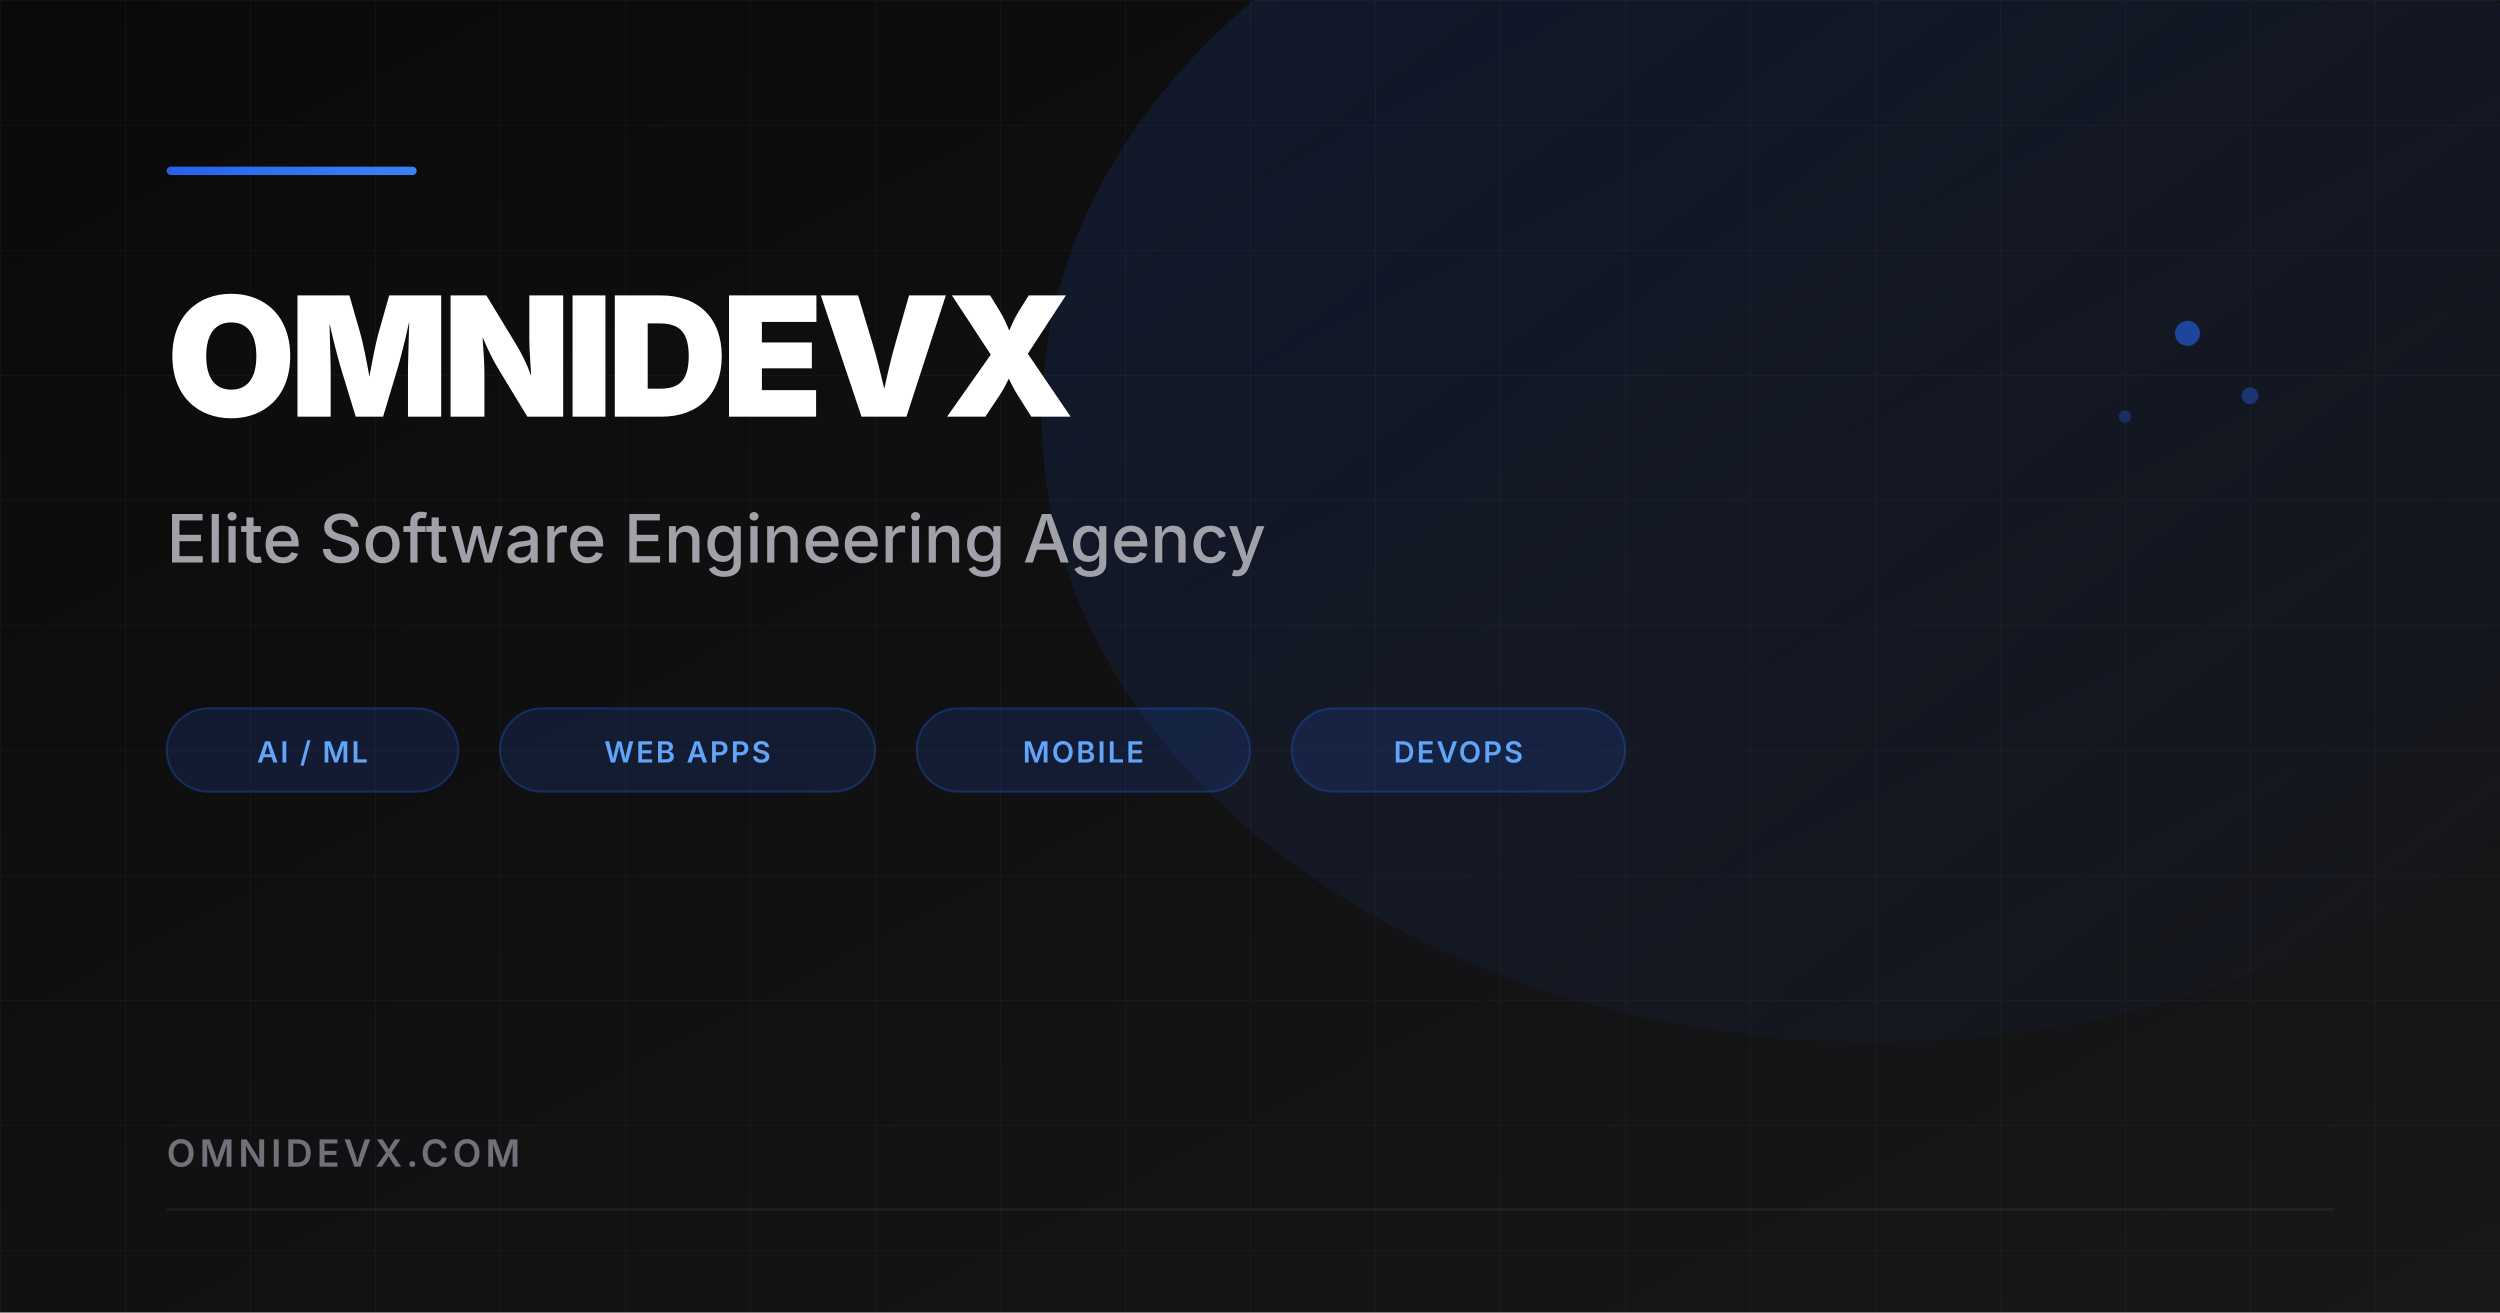
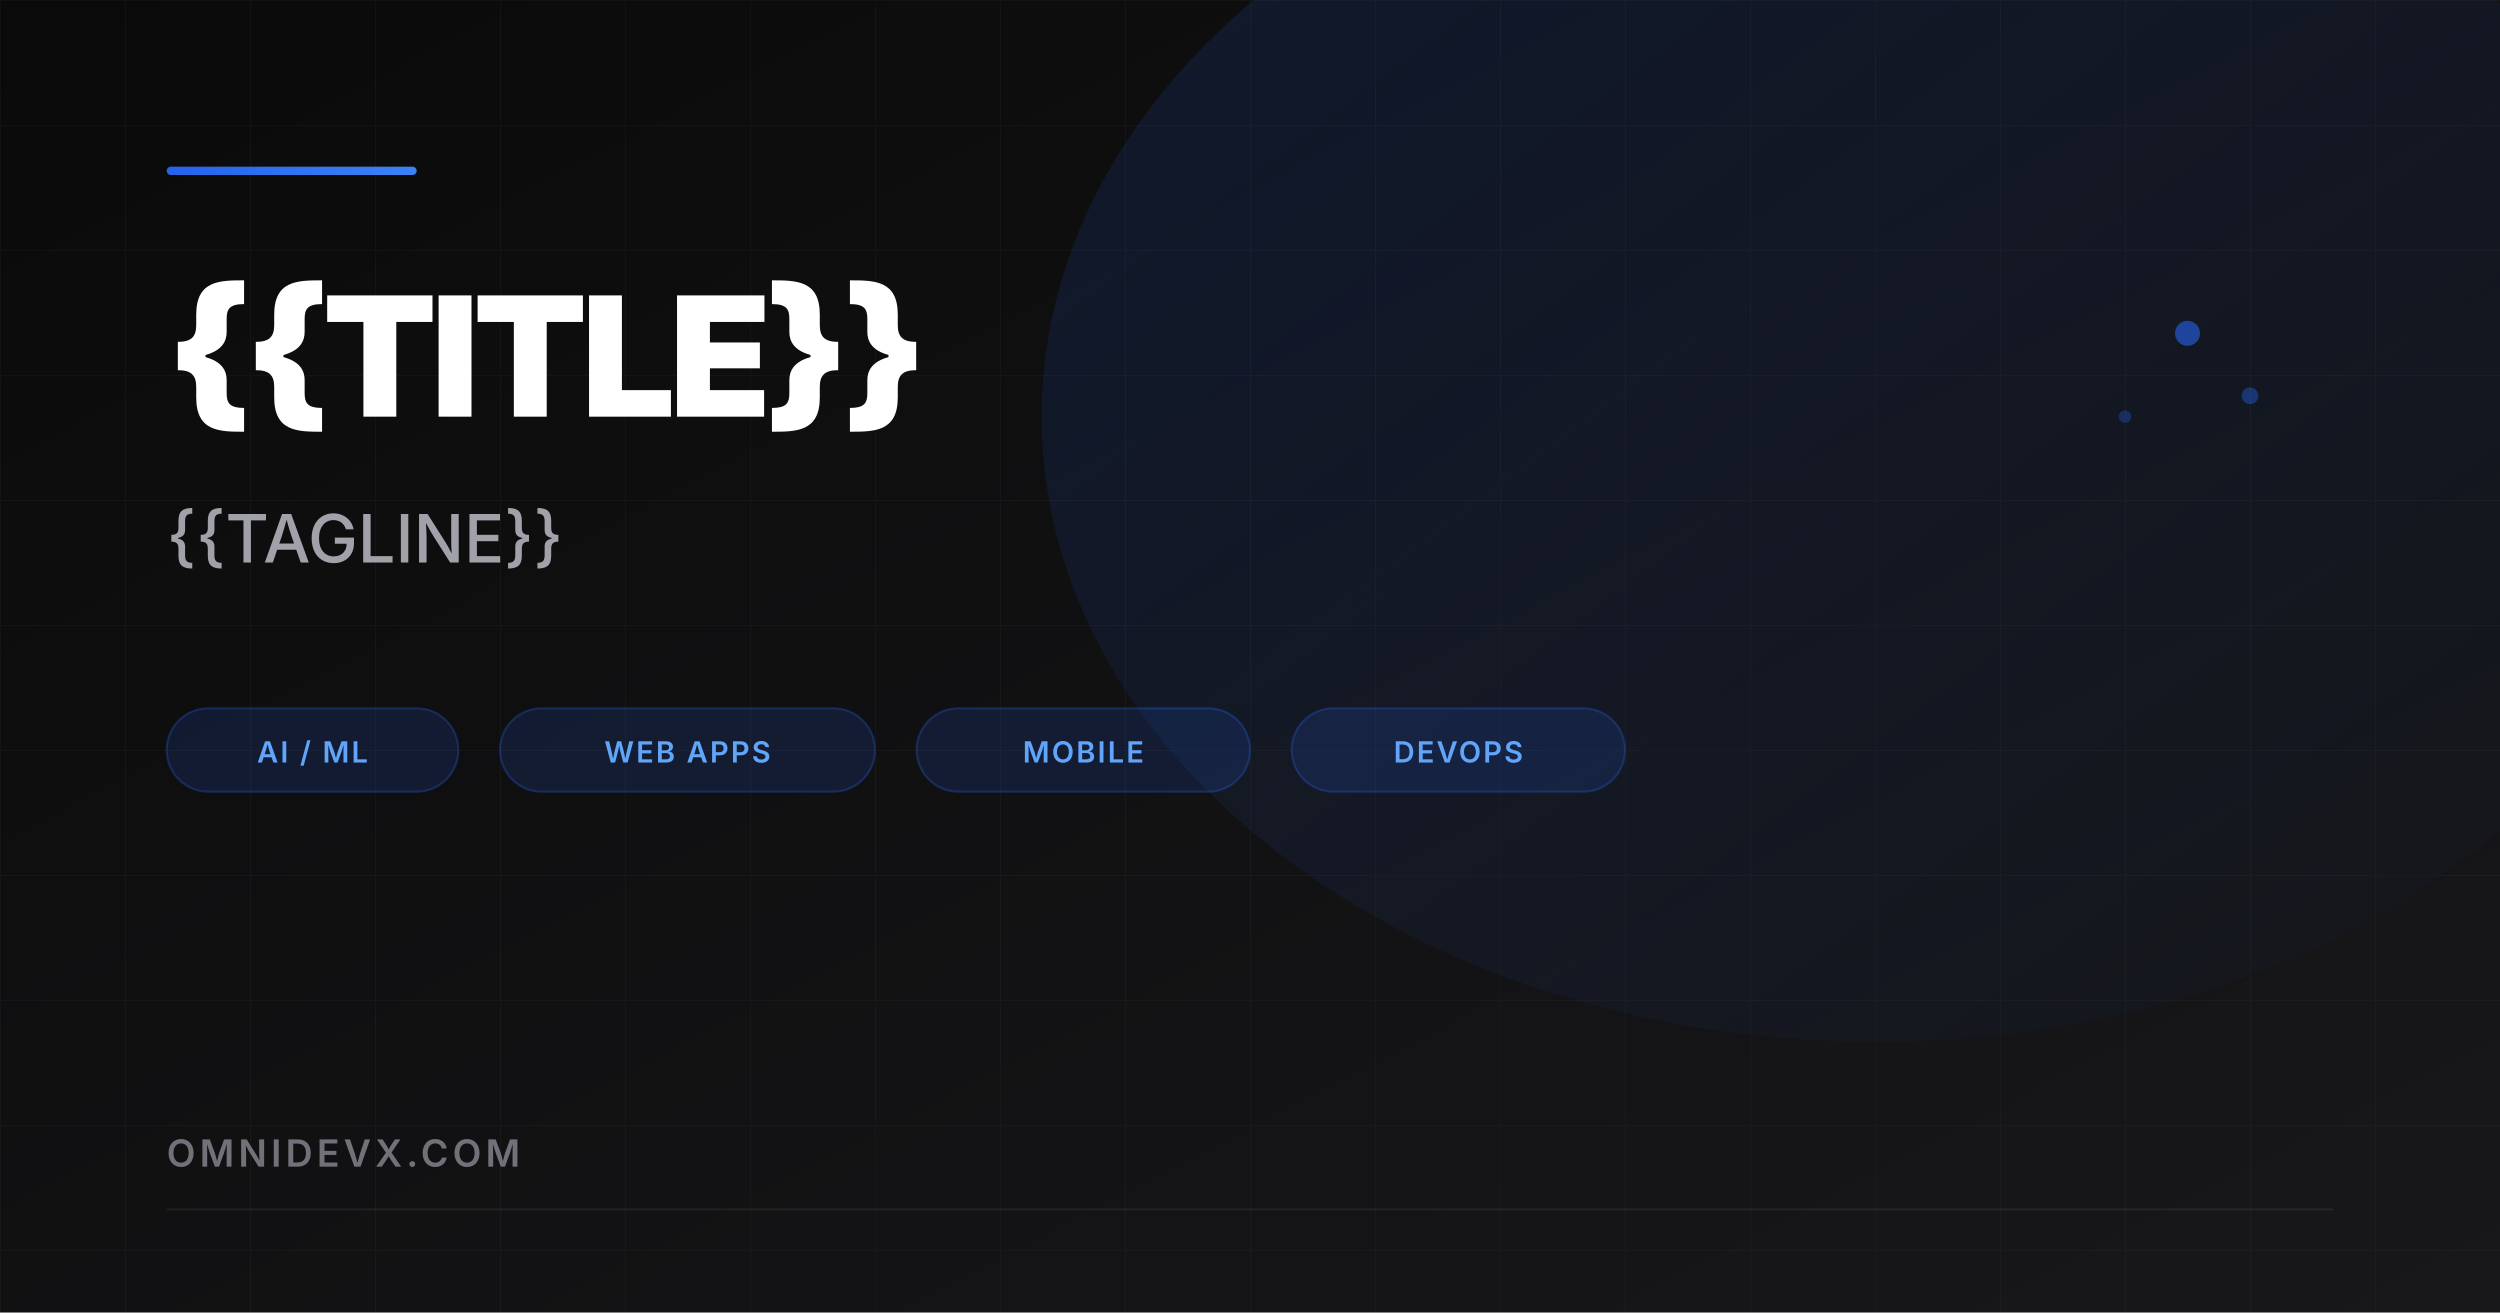
<svg xmlns="http://www.w3.org/2000/svg" width="1200" height="630">
  <defs>
    <linearGradient id="bg" x1="0%" y1="0%" x2="100%" y2="100%">
      <stop offset="0%" style="stop-color:#0a0a0a" />
      <stop offset="100%" style="stop-color:#18181b" />
    </linearGradient>
    <linearGradient id="accent" x1="0%" y1="0%" x2="100%" y2="0%">
      <stop offset="0%" style="stop-color:#2563eb" />
      <stop offset="100%" style="stop-color:#3b82f6" />
    </linearGradient>
    <linearGradient id="glow" x1="0%" y1="0%" x2="100%" y2="100%">
      <stop offset="0%" style="stop-color:#2563eb;stop-opacity:0.15" />
      <stop offset="100%" style="stop-color:#2563eb;stop-opacity:0" />
    </linearGradient>
  </defs>
  <rect width="1200" height="630" fill="url(#bg)" />
  <pattern id="grid" width="60" height="60" patternUnits="userSpaceOnUse">
    <path d="M 60 0 L 0 0 0 60" fill="none" stroke="rgba(255,255,255,0.03)" stroke-width="1" />
  </pattern>
  <rect width="1200" height="630" fill="url(#grid)" />
  <ellipse cx="900" cy="200" rx="400" ry="300" fill="url(#glow)" />
  <rect x="80" y="80" width="120" height="4" rx="2" fill="url(#accent)" />
-   <text x="80" y="200" font-family="Inter, system-ui, -apple-system, sans-serif" font-size="80" font-weight="900" fill="white" letter-spacing="-3">OMNIDEVX</text>
-   <text x="80" y="270" font-family="Inter, system-ui, -apple-system, sans-serif" font-size="32" font-weight="500" fill="#a1a1aa">Elite Software Engineering Agency</text>
+   <text x="80" y="200" font-family="Inter, system-ui, -apple-system, sans-serif" font-size="80" font-weight="900" fill="white" letter-spacing="-3">{{TITLE}}</text>
+   <text x="80" y="270" font-family="Inter, system-ui, -apple-system, sans-serif" font-size="32" font-weight="500" fill="#a1a1aa">{{TAGLINE}}</text>
  <rect x="80" y="340" width="140" height="40" rx="20" fill="rgba(37,99,235,0.15)" stroke="rgba(37,99,235,0.3)" stroke-width="1" />
  <text x="150" y="366" font-family="Inter, system-ui, sans-serif" font-size="14" font-weight="600" fill="#60a5fa" text-anchor="middle" letter-spacing="1">AI / ML</text>
  <rect x="240" y="340" width="180" height="40" rx="20" fill="rgba(37,99,235,0.15)" stroke="rgba(37,99,235,0.3)" stroke-width="1" />
  <text x="330" y="366" font-family="Inter, system-ui, sans-serif" font-size="14" font-weight="600" fill="#60a5fa" text-anchor="middle" letter-spacing="1">WEB APPS</text>
  <rect x="440" y="340" width="160" height="40" rx="20" fill="rgba(37,99,235,0.15)" stroke="rgba(37,99,235,0.3)" stroke-width="1" />
  <text x="520" y="366" font-family="Inter, system-ui, sans-serif" font-size="14" font-weight="600" fill="#60a5fa" text-anchor="middle" letter-spacing="1">MOBILE</text>
  <rect x="620" y="340" width="160" height="40" rx="20" fill="rgba(37,99,235,0.15)" stroke="rgba(37,99,235,0.3)" stroke-width="1" />
  <text x="700" y="366" font-family="Inter, system-ui, sans-serif" font-size="14" font-weight="600" fill="#60a5fa" text-anchor="middle" letter-spacing="1">DEVOPS</text>
  <text x="80" y="560" font-family="Inter, system-ui, sans-serif" font-size="18" font-weight="600" fill="#71717a" letter-spacing="2">OMNIDEVX.COM</text>
  <rect x="80" y="580" width="1040" height="1" fill="rgba(255,255,255,0.06)" />
  <circle cx="1050" cy="160" r="6" fill="#2563eb" opacity="0.6" />
  <circle cx="1080" cy="190" r="4" fill="#2563eb" opacity="0.4" />
  <circle cx="1020" cy="200" r="3" fill="#2563eb" opacity="0.3" />
</svg>
